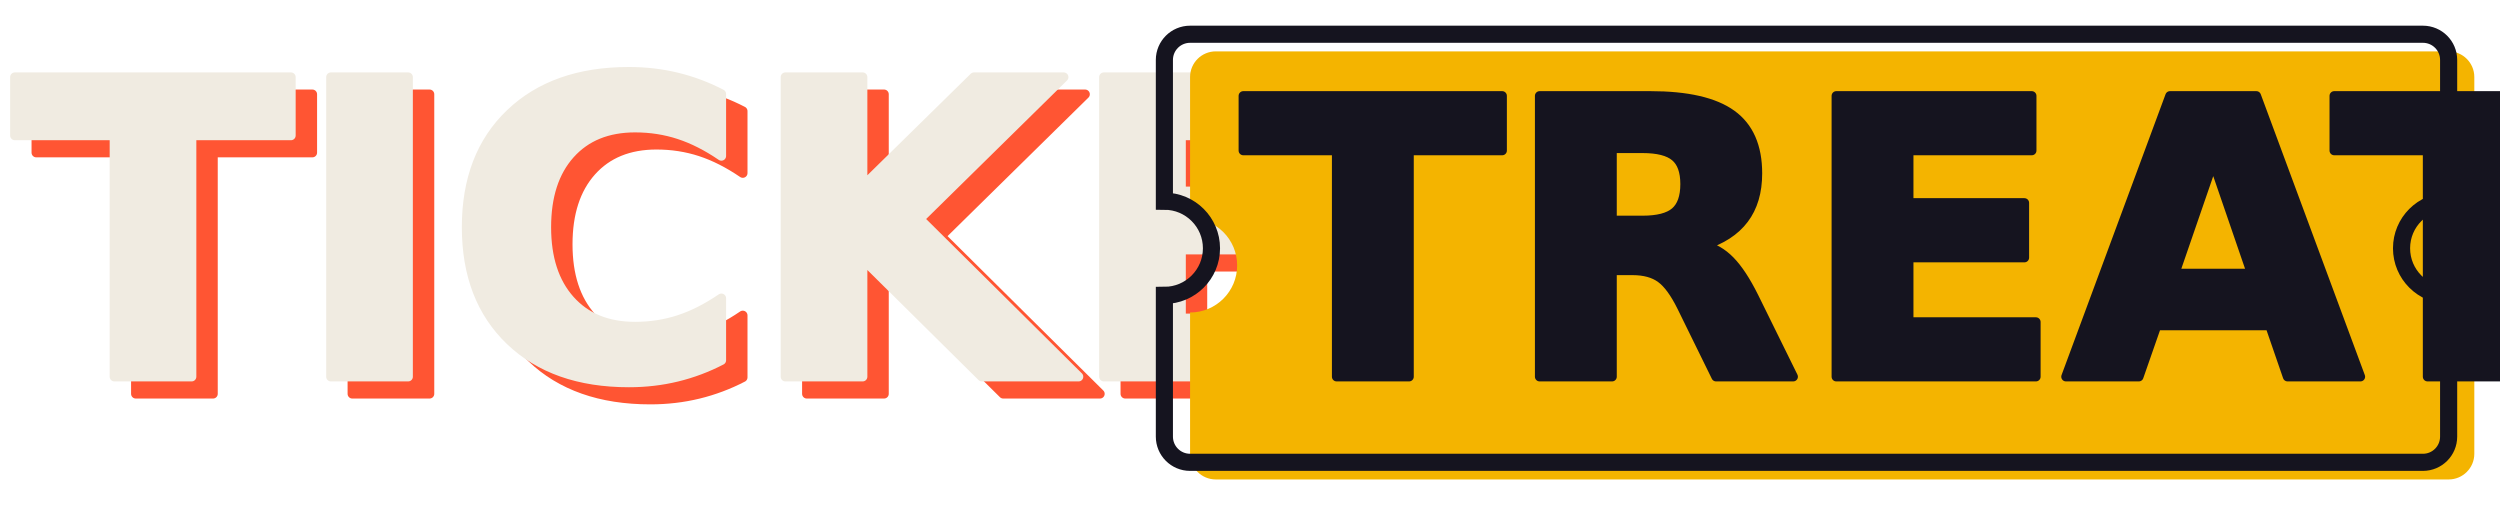
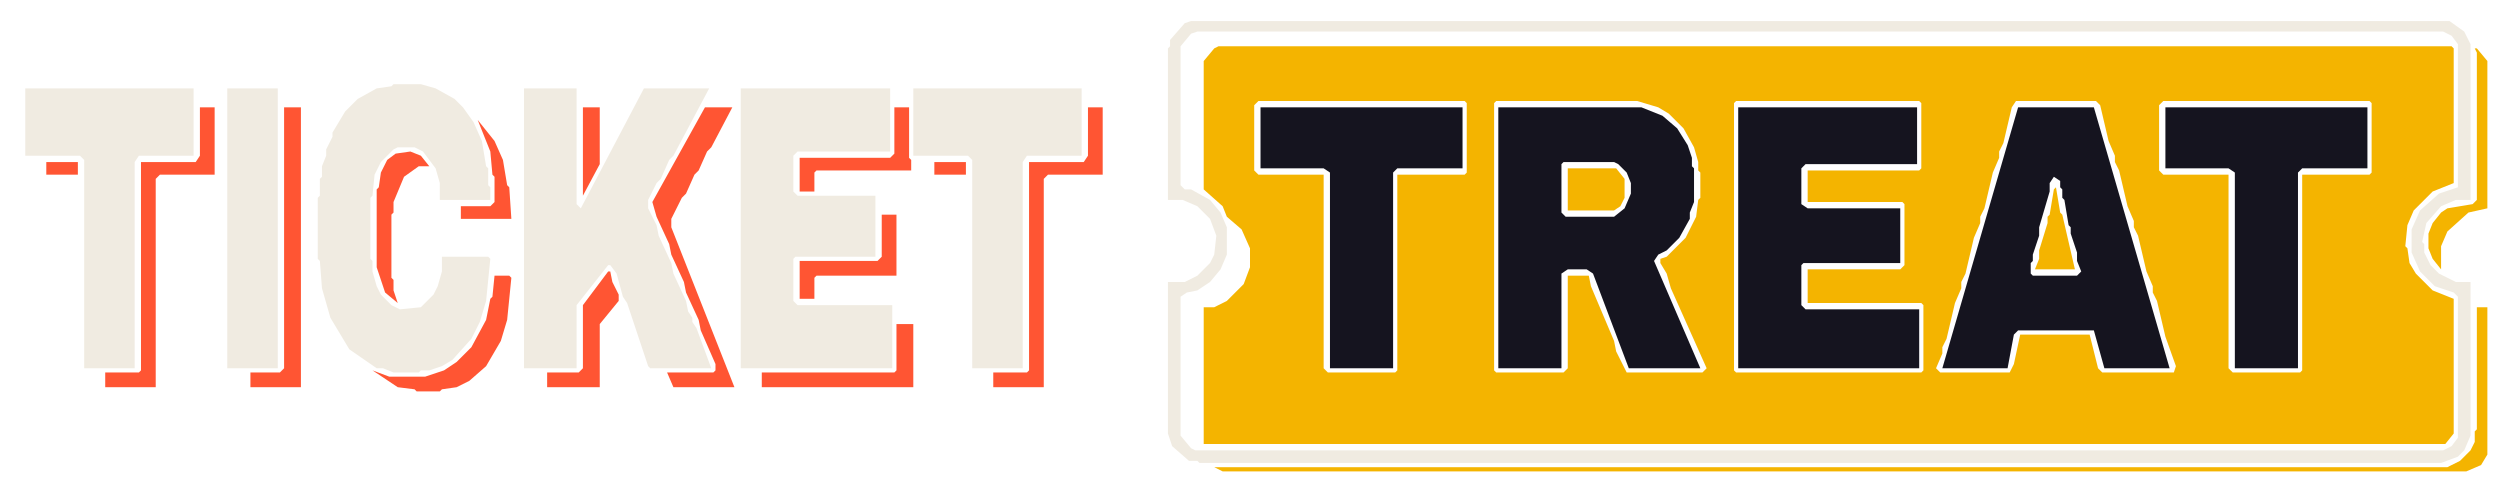
- <svg xmlns="http://www.w3.org/2000/svg" viewBox="0 0 584 120" width="584" height="120">
-   <defs>
-     <filter id="rough" x="-8%" y="-8%" width="116%" height="116%">
-       <feTurbulence type="fractalNoise" baseFrequency="0.04" numOctaves="2" seed="4" result="n" />
-       <feDisplacementMap in="SourceGraphic" in2="n" scale="3.2" xChannelSelector="R" yChannelSelector="G" />
-     </filter>
-     <filter id="rough2" x="-8%" y="-8%" width="116%" height="116%">
-       <feTurbulence type="fractalNoise" baseFrequency="0.09" numOctaves="2" seed="9" result="n" />
-       <feDisplacementMap in="SourceGraphic" in2="n" scale="5" xChannelSelector="R" yChannelSelector="G" />
-     </filter>
-     <filter id="inkstamp" x="-8%" y="-8%" width="116%" height="116%">
-       <feTurbulence type="fractalNoise" baseFrequency="0.07" numOctaves="3" seed="2" result="n" />
-       <feDisplacementMap in="SourceGraphic" in2="n" scale="3" xChannelSelector="R" yChannelSelector="G" result="d" />
-       <feTurbulence type="fractalNoise" baseFrequency="0.9" numOctaves="1" seed="5" result="s" />
-       <feColorMatrix in="s" type="matrix" values="0 0 0 0 0  0 0 0 0 0  0 0 0 0 0  0 0 0 -3.4 2.75" result="m" />
-       <feComposite in="d" in2="m" operator="in" />
-     </filter>
-   </defs>
-   <g>
-     <text font-weight="900" stroke-width="2.2" stroke-linejoin="round" paint-order="stroke fill" stroke="#FF5533" x="8" y="92" font-family="'Arial Black', Impact, 'DejaVu Sans', sans-serif" font-size="96" fill="#FF5533" text-anchor="start" letter-spacing="0" textLength="250" lengthAdjust="spacingAndGlyphs">TICKET</text>
-   </g>
-   <text font-weight="900" stroke-width="2.2" stroke-linejoin="round" paint-order="stroke fill" stroke="#F0EBE1" x="3" y="88" font-family="'Arial Black', Impact, 'DejaVu Sans', sans-serif" font-size="96" fill="#F0EBE1" text-anchor="start" letter-spacing="0" textLength="250" lengthAdjust="spacingAndGlyphs">TICKET</text>
-   <g>
-     <path d="M6,0 L294,0 A6,6 0 0 1 300,6 L300,39 A11,11 0 0 0 300,61 L300,94 A6,6 0 0 1 294,100 L6,100 A6,6 0 0 1 0,94 L0,61 A11,11 0 0 0 0,39 L0,6 A6,6 0 0 1 6,0 Z" transform="translate(278,12)" fill="#F4B400" />
-   </g>
-   <path d="M6,0 L294,0 A6,6 0 0 1 300,6 L300,39 A11,11 0 0 0 300,61 L300,94 A6,6 0 0 1 294,100 L6,100 A6,6 0 0 1 0,94 L0,61 A11,11 0 0 0 0,39 L0,6 A6,6 0 0 1 6,0 Z" transform="translate(272,8)" fill="none" stroke="#15141F" stroke-width="4" />
-   <text font-weight="900" stroke-width="2.2" stroke-linejoin="round" paint-order="stroke fill" stroke="#15141F" x="290" y="88" font-family="'Arial Black', Impact, 'DejaVu Sans', sans-serif" font-size="90" fill="#15141F" text-anchor="start" letter-spacing="0" textLength="262" lengthAdjust="spacingAndGlyphs">TREAT</text>
+ <svg xmlns="http://www.w3.org/2000/svg" viewBox="18 22 1188 232" width="1188" height="232">
+   <path fill="#FF5533" fill-rule="evenodd" d="M452,176L444,176L444,198L443,199L380,199L380,206L452,206Z M261,154L260,153L253,153L252,163L251,164L249,174L242,187L235,194L229,198L220,201L203,201L195,198L207,206L215,207L216,208L227,208L228,207L235,206L241,203L249,196L256,184L259,174Z M308,151L307,151L295,167L295,197L293,199L278,199L278,206L303,206L303,176L312,165L312,162L309,156Z M444,124L437,124L437,144L435,146L398,146L398,164L405,164L405,154L406,153L444,153Z M462,99L462,105L477,105L477,99Z M40,99L40,105L55,105L55,99Z M213,94L206,95L202,98L199,104L198,111L197,112L197,149L201,161L207,166L205,160L205,155L204,154L204,124L205,123L205,118L210,106L217,101L222,101L218,96Z M245,79L251,94L252,105L253,106L253,118L251,120L237,120L237,126L261,126L260,111L259,110L257,98L253,89Z M542,73L535,73L535,96L533,99L507,99L507,198L506,199L490,199L490,206L514,206L514,107L516,105L542,105Z M450,73L443,73L443,95L441,97L398,97L398,113L405,113L405,104L406,103L451,103L451,98L450,97Z M366,73L353,73L328,118L330,125L336,138L337,143L343,156L344,161L350,174L351,179L358,195L358,198L357,199L335,199L338,206L367,206L337,130L337,126L342,116L344,114L348,105L350,103L354,94L356,92Z M303,73L295,73L295,115L303,100Z M161,73L153,73L153,197L151,199L137,199L137,206L161,206Z M120,73L113,73L113,96L111,99L85,99L85,198L84,199L68,199L68,206L92,206L92,107L94,105L120,105Z" />
+   <path fill="#F0EBE1" fill-rule="evenodd" d="M452,64L452,96L478,96L480,98L480,197L504,197L504,99L506,96L532,96L532,64Z M370,64L370,197L442,197L442,167L397,167L395,165L395,145L396,144L434,144L434,115L397,115L395,113L395,96L397,94L441,94L441,64Z M267,64L267,197L292,197L292,167L307,148L308,148L311,152L314,163L316,166L326,196L327,197L356,197L349,178L347,175L347,173L345,170L344,165L338,152L337,147L331,134L330,129L326,121L326,117L330,109L332,107L336,98L338,96L355,64L324,64L294,121L292,119L292,64Z M126,64L126,197L150,197L150,64Z M30,64L30,96L56,96L58,98L58,197L82,197L82,99L84,96L110,96L110,64Z M205,62L204,63L197,64L188,69L182,75L176,85L176,87L173,93L173,96L171,101L171,106L170,107L170,115L169,116L169,145L170,146L171,159L175,173L184,188L197,197L200,197L205,199L217,199L218,198L222,198L228,196L233,193L242,183L246,175L249,165L251,145L250,144L228,144L228,151L226,158L224,162L218,168L208,169L204,167L199,162L197,158L195,151L195,146L194,145L194,116L195,115L196,105L199,99L205,93L207,92L215,92L219,94L225,102L227,109L227,117L251,117L251,111L250,110L250,102L249,101L247,89L243,80L238,73L234,69L225,64L218,62Z M574,41L574,44L573,45L573,117L580,117L587,120L593,126L596,134L595,143L593,147L587,153L581,156L573,156L573,228L575,234L583,241L587,241L588,242L1178,242L1186,239L1189,236L1192,229L1192,156L1185,156L1177,152L1173,148L1170,142L1170,138L1169,137L1171,128L1178,120L1185,117L1192,117L1192,43L1189,37L1182,32L584,32L581,33Z M579,44L584,38L587,37L1179,37L1183,39L1186,43L1186,111L1177,114L1168,122L1164,131L1164,142L1168,151L1175,158L1184,161L1186,163L1186,230L1183,234L1179,236L586,236L584,235L579,229L579,163L582,161L587,160L593,156L598,150L601,143L601,130L598,123L593,117L584,112L581,112L579,110Z" />
+   <path fill="#F4B400" fill-rule="evenodd" d="M1200,168L1195,168L1195,226L1194,227L1194,232L1192,236L1187,241L1181,244L595,244L599,246L1190,246L1197,243L1200,238Z M1195,45L1194,45L1195,47L1195,117L1193,119L1181,121L1178,123L1174,128L1172,133L1172,140L1174,145L1178,150L1178,139L1181,132L1191,123L1200,121L1200,51Z M590,51L590,112L599,120L601,125L608,131L612,140L612,149L609,157L601,165L595,168L590,168L590,233L1180,233L1184,228L1184,164L1174,160L1166,152L1163,147L1162,140L1161,139L1162,129L1165,122L1174,113L1184,109L1184,45L1183,44L597,44L595,45Z M1046,70L1144,70L1145,71L1145,104L1144,105L1112,105L1112,198L1111,199L1079,199L1077,197L1077,105L1046,105L1044,103L1044,72Z M976,70L1014,70L1016,72L1020,89L1023,96L1023,99L1025,103L1029,120L1032,127L1032,130L1034,134L1038,151L1041,158L1041,161L1043,165L1047,182L1052,196L1051,199L1017,199L1015,197L1011,181L978,181L975,195L973,199L940,199L938,197L941,190L941,187L943,183L947,166L950,159L950,156L952,152L956,135L959,128L959,125L961,121L965,104L968,97L968,94L970,90L974,73Z M995,111L994,112L992,124L991,125L991,128L987,141L987,145L985,150L1004,150L998,124L997,123Z M843,70L930,70L931,71L931,102L930,103L877,103L877,118L922,118L923,119L923,148L921,150L877,150L877,166L931,166L932,167L932,198L931,199L843,199L842,198L842,71Z M729,70L796,70L806,73L811,76L818,83L823,92L825,99L825,103L826,104L826,116L825,117L824,125L819,135L810,144L807,145L807,147L810,152L812,159L829,197L827,199L791,199L786,189L785,184L774,158L773,153L763,153L763,197L761,199L729,199L728,198L728,71Z M763,102L763,122L785,122L788,120L790,116L790,107L786,102Z M616,70L714,70L715,71L715,104L714,105L682,105L682,198L681,199L649,199L647,197L647,105L616,105L614,103L614,72Z" />
+   <path fill="#15141F" fill-rule="evenodd" d="M1047,73L1047,102L1077,102L1080,104L1080,197L1110,197L1110,104L1112,102L1143,102L1143,73Z M977,73L941,197L972,197L975,181L977,179L1013,179L1018,197L1049,197L1013,73Z M994,106L997,108L997,111L998,112L998,116L999,117L1001,129L1002,130L1002,133L1005,142L1005,146L1007,151L1005,153L984,153L983,152L983,147L984,146L984,143L987,134L987,130L992,113L992,109Z M844,73L844,197L930,197L930,169L876,169L874,167L874,148L875,147L921,147L921,121L877,121L874,119L874,102L876,100L929,100L929,73Z M730,73L730,197L760,197L760,152L763,150L772,150L775,152L792,197L826,197L804,146L806,143L810,141L816,135L821,126L821,123L823,118L823,102L822,101L822,97L820,91L815,83L808,77L798,73Z M760,100L761,99L785,99L787,100L791,104L793,109L793,114L790,121L785,125L762,125L760,123Z M617,73L617,102L647,102L650,104L650,197L680,197L680,104L682,102L713,102L713,73Z" />
</svg>
